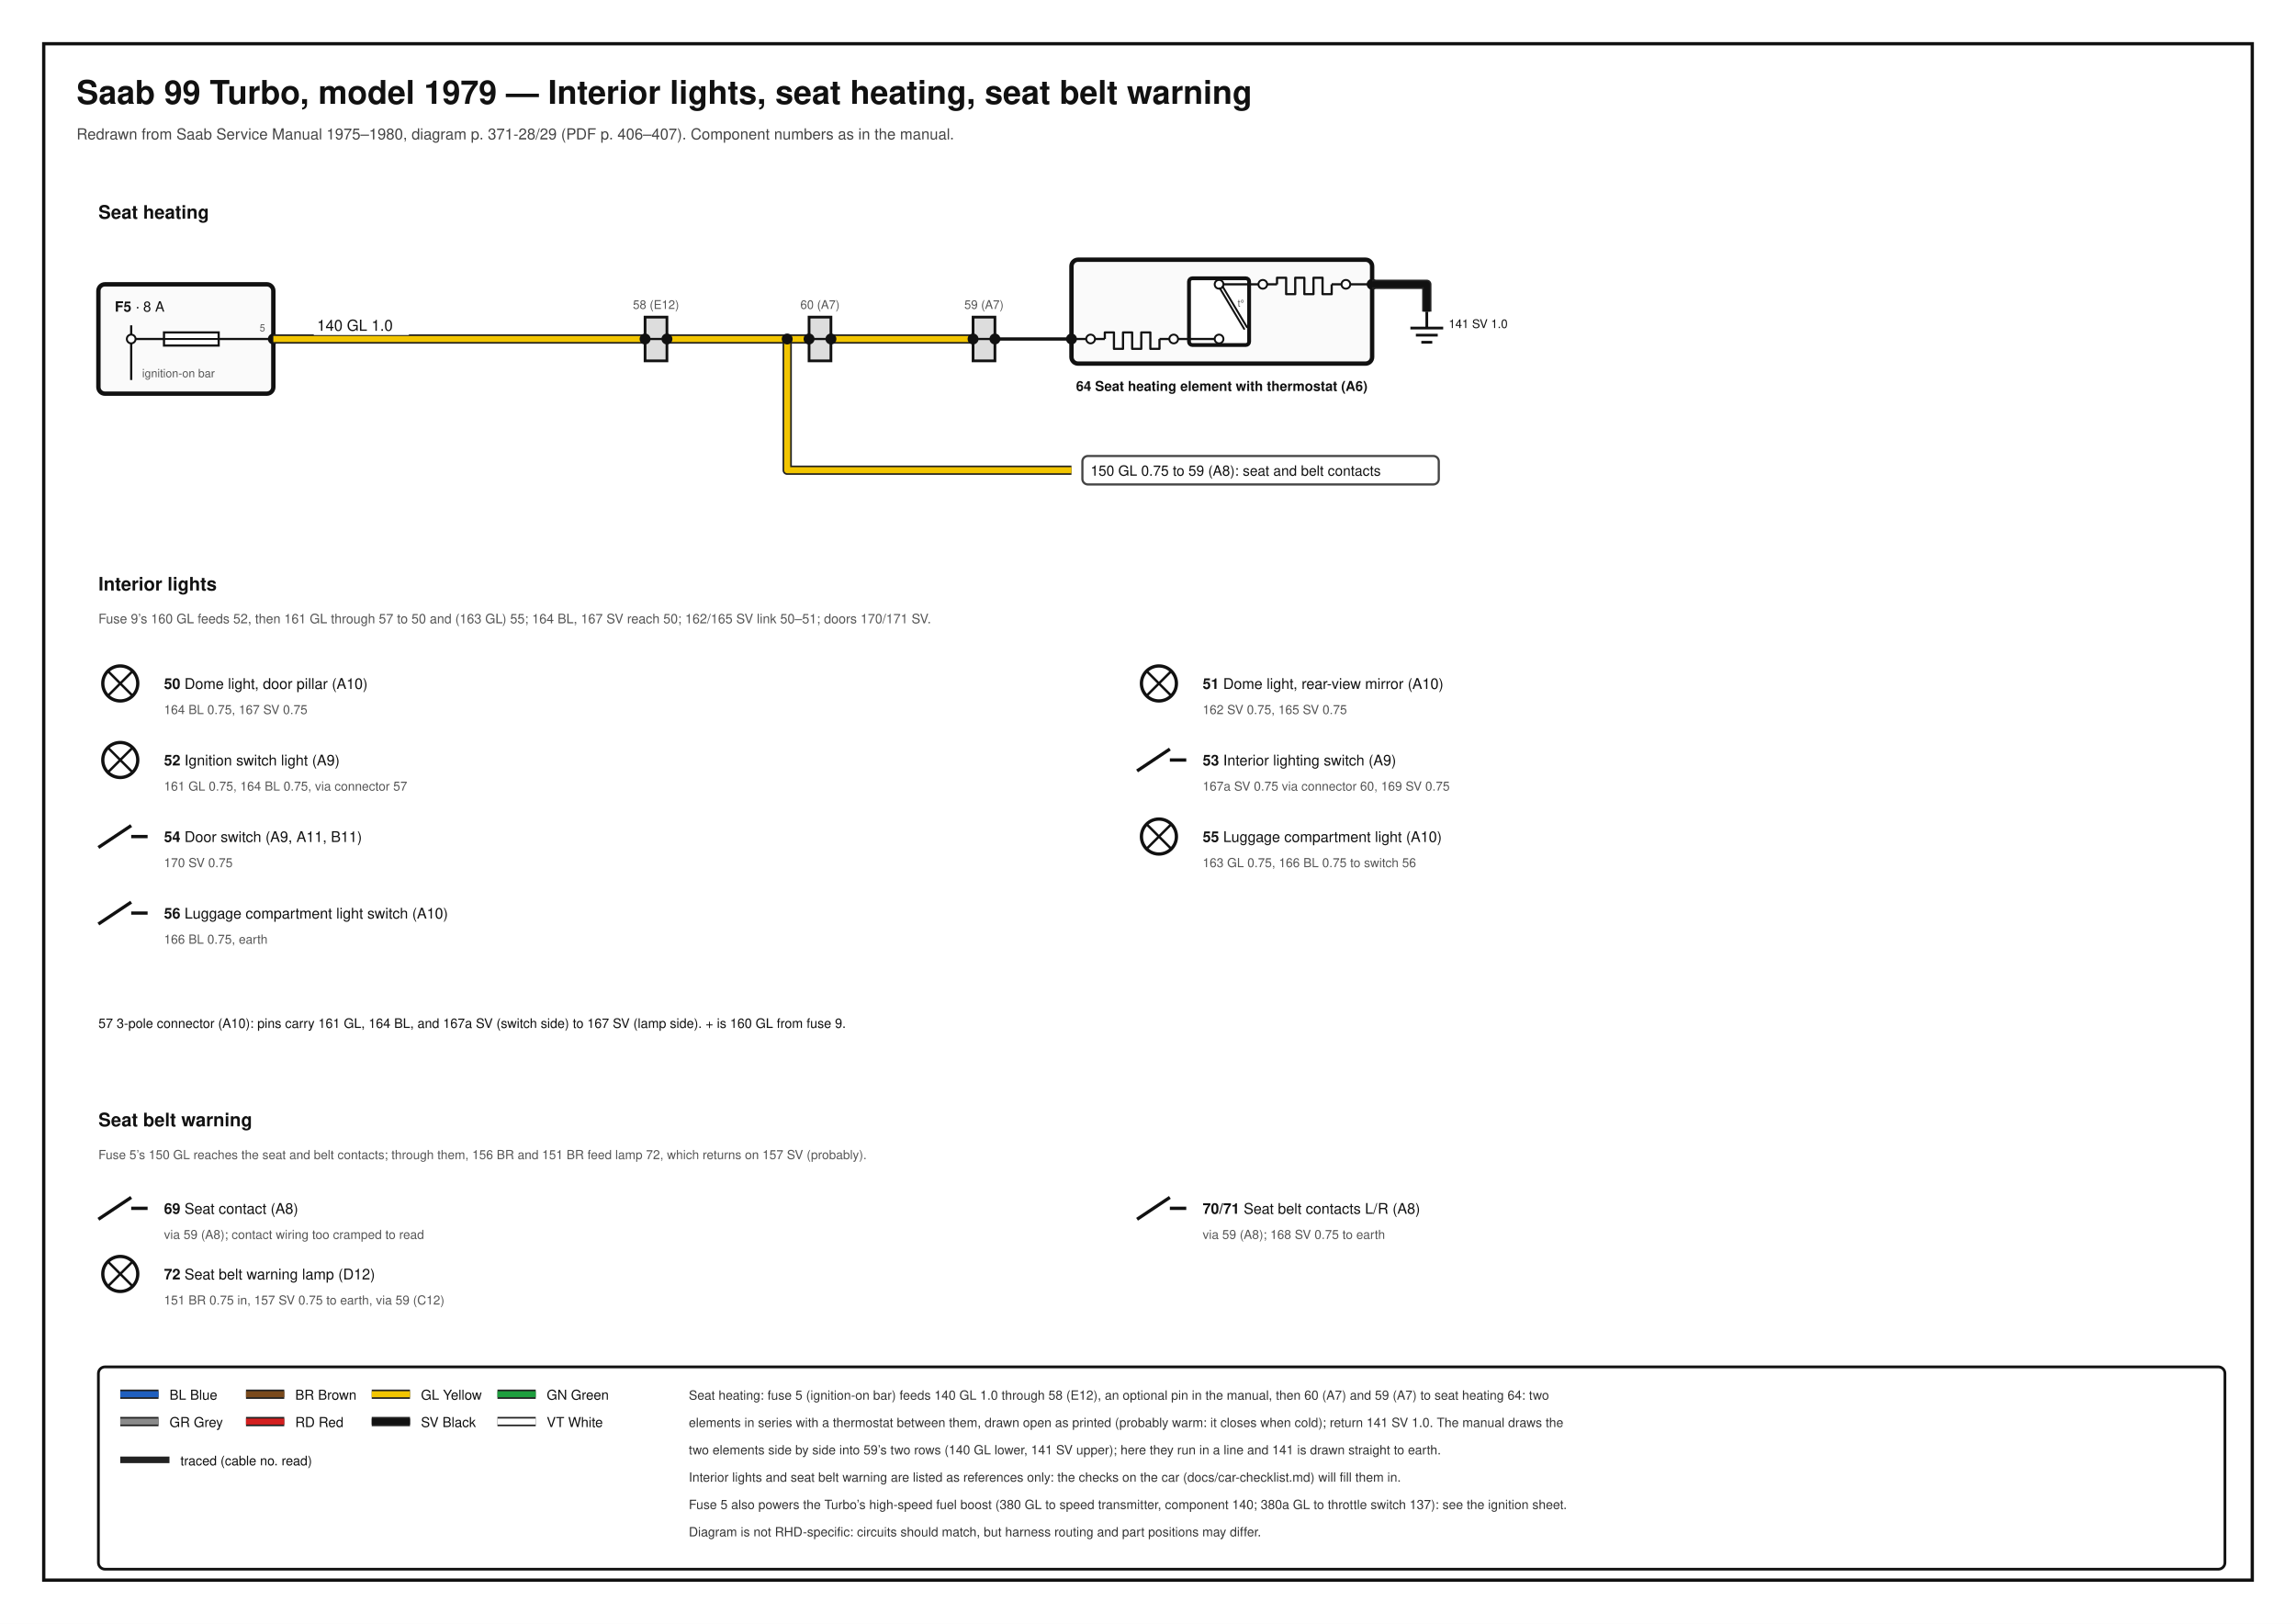
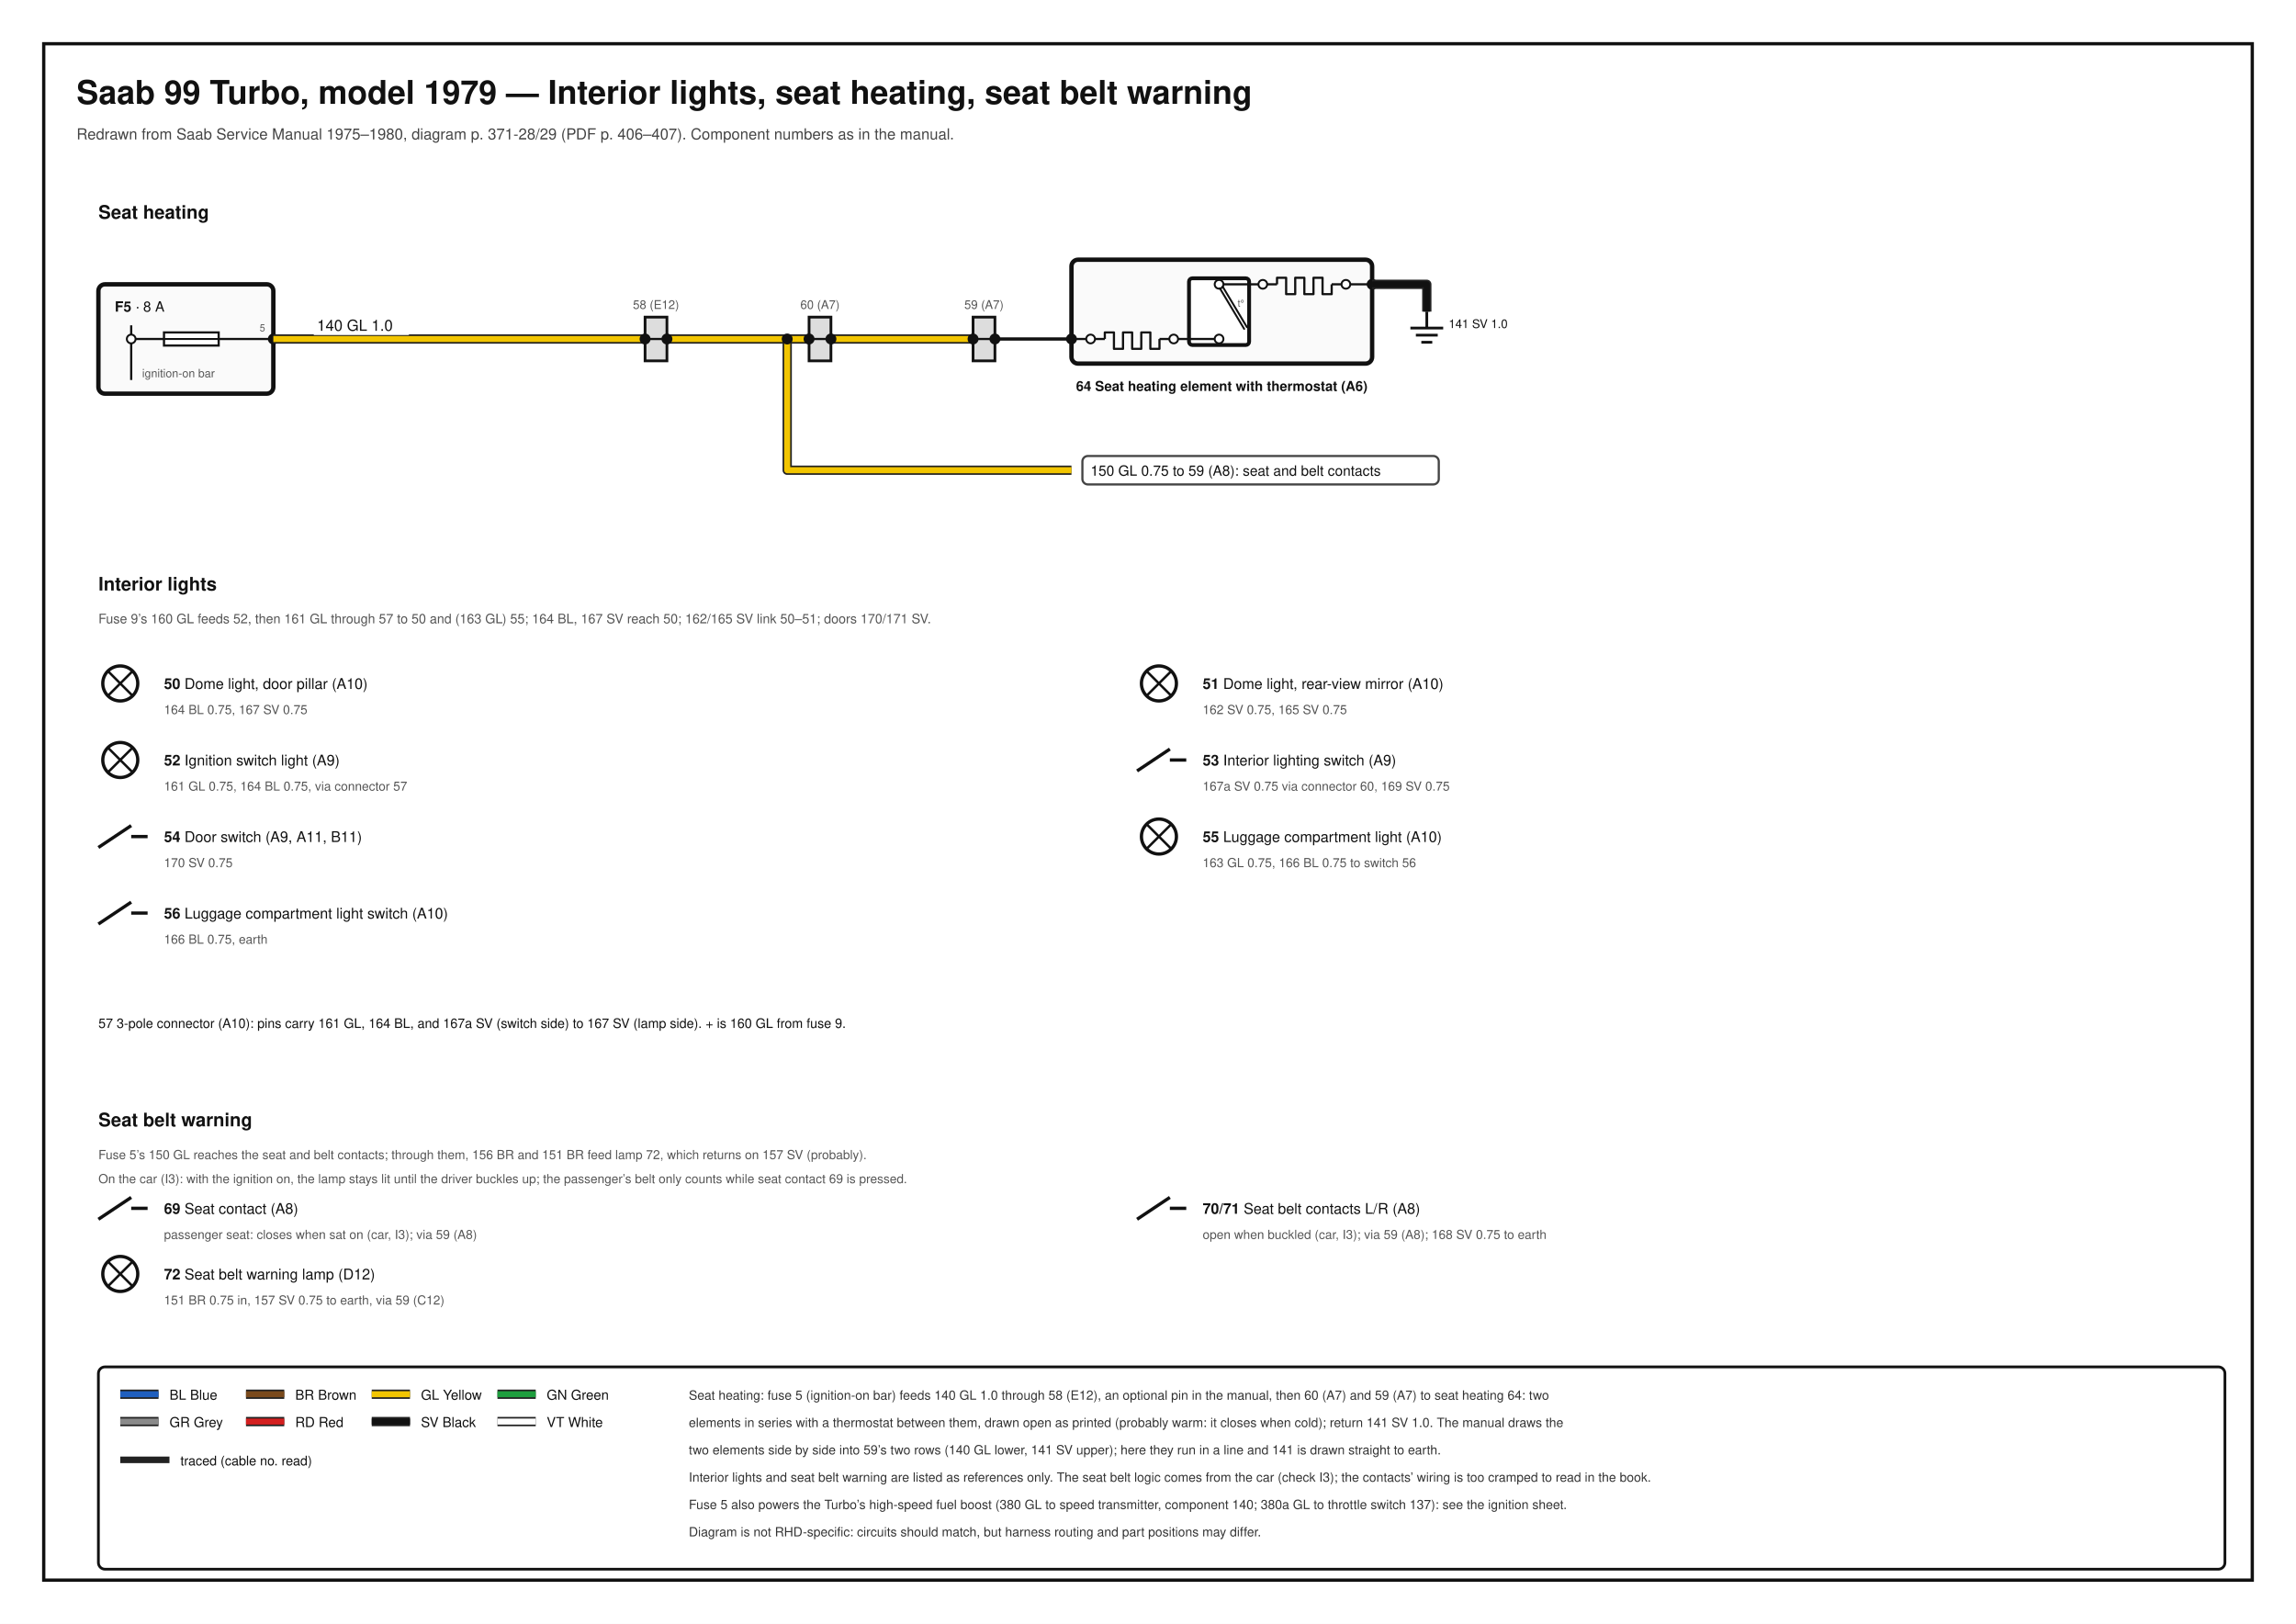
<svg xmlns="http://www.w3.org/2000/svg" width="420mm" height="297mm" viewBox="0 0 420 297" font-family="Helvetica, Arial, sans-serif">
  <rect width="420" height="297" fill="#fff" />
  <rect x="8" y="8" width="404" height="281" fill="none" stroke="#111" stroke-width=".6" />
  <text x="14" y="19" font-size="6" text-anchor="start" font-weight="bold" fill="#111">Saab 99 Turbo, model 1979 — Interior lights, seat heating, seat belt warning</text>
  <text x="14" y="25.5" font-size="2.8" text-anchor="start" font-weight="normal" fill="#444">Redrawn from Saab Service Manual 1975–1980, diagram p. 371-28/29 (PDF p. 406–407). Component numbers as in the manual.</text>
  <text x="18" y="40" font-size="3.4" text-anchor="start" font-weight="bold" fill="#111">Seat heating</text>
  <rect x="18" y="52" width="32" height="20" rx="1.2" fill="#fafafa" stroke="#111" stroke-width="0.8" />
  <text x="21" y="57" font-size="2.6" text-anchor="start" font-weight="normal" fill="#111">
    <tspan font-weight="bold">F5</tspan> · 8 A</text>
  <path d="M24,59.5 L24,69.5" fill="none" stroke="#111" stroke-width=".4" />
  <circle cx="24" cy="62" r=".8" fill="#fff" stroke="#111" stroke-width=".35" />
  <text x="26" y="69" font-size="2.1" text-anchor="start" font-weight="normal" fill="#555">ignition-on bar</text>
  <rect x="30" y="60.8" width="10" height="2.4" fill="#fff" stroke="#111" stroke-width=".4" />
  <path d="M30,62 L40,62" stroke="#111" stroke-width=".35" />
  <path d="M24.8,62 L30,62" fill="none" stroke="#111" stroke-width=".4" />
  <path d="M40,62 L50,62" fill="none" stroke="#111" stroke-width=".4" />
  <circle cx="50" cy="62" r="1.0" fill="#111" />
  <text x="48.5" y="60.6" font-size="1.8" text-anchor="end" font-weight="normal" fill="#555">5</text>
  <path d="M50,62 L118,62" fill="none" stroke="#222" stroke-width="1.7" stroke-linejoin="round" />
  <path d="M50,62 L118,62" fill="none" stroke="#f2c500" stroke-width="1.1" stroke-linejoin="round" />
  <rect x="57.4" y="57.5" width="17.4" height="3.8" fill="#fff" opacity=".85" />
  <text x="58" y="60.5" font-size="2.8" text-anchor="start" font-weight="normal" fill="#111">140 GL 1.0</text>
  <path d="M122,62 L148,62" fill="none" stroke="#222" stroke-width="1.7" stroke-linejoin="round" />
  <path d="M122,62 L148,62" fill="none" stroke="#f2c500" stroke-width="1.1" stroke-linejoin="round" />
  <path d="M152,62 L178,62" fill="none" stroke="#222" stroke-width="1.7" stroke-linejoin="round" />
  <path d="M152,62 L178,62" fill="none" stroke="#f2c500" stroke-width="1.1" stroke-linejoin="round" />
  <rect x="118" y="58.0" width="4" height="8" fill="#ddd" stroke="#111" stroke-width=".5" />
  <path d="M118,62 L122,62" fill="none" stroke="#111" stroke-width=".4" />
  <circle cx="118" cy="62" r="1.0" fill="#111" />
  <circle cx="122" cy="62" r="1.0" fill="#111" />
  <text x="120" y="56.5" font-size="2.2" text-anchor="middle" font-weight="normal" fill="#555">58 (E12)</text>
  <rect x="148" y="58.0" width="4" height="8" fill="#ddd" stroke="#111" stroke-width=".5" />
  <path d="M148,62 L152,62" fill="none" stroke="#111" stroke-width=".4" />
  <circle cx="148" cy="62" r="1.0" fill="#111" />
  <circle cx="152" cy="62" r="1.0" fill="#111" />
  <text x="150" y="56.5" font-size="2.2" text-anchor="middle" font-weight="normal" fill="#555">60 (A7)</text>
  <rect x="178" y="58.0" width="4" height="8" fill="#ddd" stroke="#111" stroke-width=".5" />
  <path d="M178,62 L182,62" fill="none" stroke="#111" stroke-width=".4" />
  <circle cx="178" cy="62" r="1.0" fill="#111" />
  <circle cx="182" cy="62" r="1.0" fill="#111" />
  <text x="180" y="56.5" font-size="2.2" text-anchor="middle" font-weight="normal" fill="#555">59 (A7)</text>
  <path d="M182,62 H196" stroke="#111" stroke-width=".6" />
  <rect x="196" y="47.5" width="55" height="19" rx="1.2" fill="#fafafa" stroke="#111" stroke-width="0.8" />
  <rect x="217.5" y="50.9" width="11" height="12.2" rx=".6" fill="#fff" stroke="#111" stroke-width=".7" />
  <path d="M196,62 L198.7,62" fill="none" stroke="#111" stroke-width=".4" />
  <circle cx="199.5" cy="62" r=".8" fill="#fff" stroke="#111" stroke-width=".35" />
  <path d="M200.3,62 L202.1,62" fill="none" stroke="#111" stroke-width=".4" />
  <path d="M202.1,62 L202.1,60.8 L203.77,60.8 L203.77,63.8 L205.43,63.8 L205.43,60.8 L207.1,60.8 L207.1,63.8 L208.77,63.8 L208.77,60.8 L210.43,60.8 L210.43,63.8 L212.1,63.8 L212.1,62" fill="none" stroke="#111" stroke-width=".4" stroke-linejoin="round" />
  <path d="M212.1,62 L213.9,62" fill="none" stroke="#111" stroke-width=".4" />
  <circle cx="214.7" cy="62" r=".8" fill="#fff" stroke="#111" stroke-width=".35" />
  <path d="M215.5,62 L222.2,62" fill="none" stroke="#111" stroke-width=".4" />
  <circle cx="223" cy="62" r=".8" fill="#fff" stroke="#111" stroke-width=".35" />
  <path d="M223.8,52 L230.2,52" fill="none" stroke="#111" stroke-width=".4" />
  <circle cx="231" cy="52" r=".8" fill="#fff" stroke="#111" stroke-width=".35" />
  <path d="M231.8,52 L233.6,52" fill="none" stroke="#111" stroke-width=".4" />
  <path d="M233.6,52 L233.6,50.8 L235.27,50.8 L235.27,53.8 L236.93,53.8 L236.93,50.8 L238.6,50.8 L238.6,53.8 L240.27,53.8 L240.27,50.8 L241.93,50.8 L241.93,53.8 L243.6,53.8 L243.6,52" fill="none" stroke="#111" stroke-width=".4" stroke-linejoin="round" />
  <path d="M243.6,52 L245.4,52" fill="none" stroke="#111" stroke-width=".4" />
  <circle cx="246.2" cy="52" r=".8" fill="#fff" stroke="#111" stroke-width=".35" />
  <path d="M247,52 L251,52" fill="none" stroke="#111" stroke-width=".4" />
  <circle cx="223" cy="52" r=".8" fill="#fff" stroke="#111" stroke-width=".35" />
  <path d="M223.657,52.416 L228.107,59.846 M223.143,52.724 L227.593,60.154" stroke="#111" stroke-width=".35" stroke-linecap="round" />
  <text x="226.998" y="56.063" font-size="1.8" text-anchor="middle" font-weight="normal" fill="#555">t°</text>
  <circle cx="196" cy="62" r="1.0" fill="#111" />
  <circle cx="251" cy="52" r="1.0" fill="#111" />
  <text x="223.5" y="71.5" font-size="2.5" text-anchor="middle" font-weight="bold" fill="#111">64 Seat heating element with thermostat (A6)</text>
  <path d="M251,52 L261,52 L261,57" fill="none" stroke="#222" stroke-width="1.7" stroke-linejoin="round" />
  <path d="M251,52 L261,52 L261,57" fill="none" stroke="#111111" stroke-width="1.1" stroke-linejoin="round" />
  <path d="M261,57 v3 M258,60 h6 M259,61.3 h4 M260,62.6 h2" stroke="#111" stroke-width=".5" fill="none" />
  <text x="265" y="60" font-size="2.2" text-anchor="start" font-weight="normal" fill="#111">141 SV 1.0</text>
  <path d="M144,62 L144,86 L196,86" fill="none" stroke="#222" stroke-width="1.7" stroke-linejoin="round" />
  <path d="M144,62 L144,86 L196,86" fill="none" stroke="#f2c500" stroke-width="1.1" stroke-linejoin="round" />
  <circle cx="144" cy="62" r="1.0" fill="#111" />
  <rect x="198" y="83.4" width="65.192" height="5.2" rx="1" fill="#fff" stroke="#444" stroke-width=".4" />
  <text x="199.5" y="87" font-size="2.6" text-anchor="start" font-weight="normal" fill="#111">150 GL 0.75 to 59 (A8): seat and belt contacts</text>
  <text x="18" y="108" font-size="3.4" text-anchor="start" font-weight="bold" fill="#111">Interior lights</text>
  <text x="18" y="114" font-size="2.4" text-anchor="start" font-weight="normal" fill="#555">Fuse 9’s 160 GL feeds 52, then 161 GL through 57 to 50 and (163 GL) 55; 164 BL, 167 SV reach 50; 162/165 SV link 50–51; doors 170/171 SV.</text>
  <circle cx="22" cy="125" r="3.2" fill="#fff" stroke="#111" stroke-width=".6" />
  <path d="M19.76,122.76 L24.24,127.24 M19.76,127.24 L24.24,122.76" stroke="#111" stroke-width=".45" />
  <text x="30" y="126" font-size="2.7" text-anchor="start" font-weight="normal" fill="#111">
    <tspan font-weight="bold">50</tspan> Dome light, door pillar (A10)</text>
  <text x="30" y="130.6" font-size="2.3" text-anchor="start" font-weight="normal" fill="#555">164 BL 0.75, 167 SV 0.75</text>
  <circle cx="212" cy="125" r="3.2" fill="#fff" stroke="#111" stroke-width=".6" />
  <path d="M209.76,122.76 L214.24,127.24 M209.76,127.24 L214.24,122.76" stroke="#111" stroke-width=".45" />
  <text x="220" y="126" font-size="2.7" text-anchor="start" font-weight="normal" fill="#111">
    <tspan font-weight="bold">51</tspan> Dome light, rear-view mirror (A10)</text>
  <text x="220" y="130.6" font-size="2.3" text-anchor="start" font-weight="normal" fill="#555">162 SV 0.75, 165 SV 0.75</text>
  <circle cx="22" cy="139" r="3.2" fill="#fff" stroke="#111" stroke-width=".6" />
  <path d="M19.76,136.76 L24.24,141.24 M19.76,141.24 L24.24,136.76" stroke="#111" stroke-width=".45" />
  <text x="30" y="140" font-size="2.7" text-anchor="start" font-weight="normal" fill="#111">
    <tspan font-weight="bold">52</tspan> Ignition switch light (A9)</text>
  <text x="30" y="144.6" font-size="2.3" text-anchor="start" font-weight="normal" fill="#555">161 GL 0.75, 164 BL 0.75, via connector 57</text>
  <path d="M208,141 l6,-4 M214,139 h3" stroke="#111" stroke-width=".6" />
  <text x="220" y="140" font-size="2.7" text-anchor="start" font-weight="normal" fill="#111">
    <tspan font-weight="bold">53</tspan> Interior lighting switch (A9)</text>
  <text x="220" y="144.6" font-size="2.3" text-anchor="start" font-weight="normal" fill="#555">167a SV 0.75 via connector 60, 169 SV 0.75</text>
  <path d="M18,155 l6,-4 M24,153 h3" stroke="#111" stroke-width=".6" />
  <text x="30" y="154" font-size="2.7" text-anchor="start" font-weight="normal" fill="#111">
    <tspan font-weight="bold">54</tspan> Door switch (A9, A11, B11)</text>
  <text x="30" y="158.6" font-size="2.3" text-anchor="start" font-weight="normal" fill="#555">170 SV 0.75</text>
  <circle cx="212" cy="153" r="3.2" fill="#fff" stroke="#111" stroke-width=".6" />
  <path d="M209.76,150.76 L214.24,155.24 M209.76,155.24 L214.24,150.76" stroke="#111" stroke-width=".45" />
  <text x="220" y="154" font-size="2.7" text-anchor="start" font-weight="normal" fill="#111">
    <tspan font-weight="bold">55</tspan> Luggage compartment light (A10)</text>
  <text x="220" y="158.6" font-size="2.3" text-anchor="start" font-weight="normal" fill="#555">163 GL 0.75, 166 BL 0.75 to switch 56</text>
  <path d="M18,169 l6,-4 M24,167 h3" stroke="#111" stroke-width=".6" />
  <text x="30" y="168" font-size="2.7" text-anchor="start" font-weight="normal" fill="#111">
    <tspan font-weight="bold">56</tspan> Luggage compartment light switch (A10)</text>
  <text x="30" y="172.6" font-size="2.3" text-anchor="start" font-weight="normal" fill="#555">166 BL 0.75, earth</text>
  <text x="18" y="188" font-size="2.4" text-anchor="start" font-weight="normal" fill="#111">57 3-pole connector (A10): pins carry 161 GL, 164 BL, and 167a SV (switch side) to 167 SV (lamp side). + is 160 GL from fuse 9.</text>
  <text x="18" y="206" font-size="3.4" text-anchor="start" font-weight="bold" fill="#111">Seat belt warning</text>
  <text x="18" y="212" font-size="2.3" text-anchor="start" font-weight="normal" fill="#555">Fuse 5’s 150 GL reaches the seat and belt contacts; through them, 156 BR and 151 BR feed lamp 72, which returns on 157 SV (probably).</text>
+   <text x="18" y="216.4" font-size="2.3" text-anchor="start" font-weight="normal" fill="#555">On the car (I3): with the ignition on, the lamp stays lit until the driver buckles up; the passenger’s belt only counts while seat contact 69 is pressed.</text>
  <path d="M18,223 l6,-4 M24,221 h3" stroke="#111" stroke-width=".6" />
  <text x="30" y="222" font-size="2.7" text-anchor="start" font-weight="normal" fill="#111">
    <tspan font-weight="bold">69</tspan> Seat contact (A8)</text>
-   <text x="30" y="226.6" font-size="2.3" text-anchor="start" font-weight="normal" fill="#555">via 59 (A8); contact wiring too cramped to read</text>
+   <text x="30" y="226.6" font-size="2.3" text-anchor="start" font-weight="normal" fill="#555">passenger seat: closes when sat on (car, I3); via 59 (A8)</text>
  <path d="M208,223 l6,-4 M214,221 h3" stroke="#111" stroke-width=".6" />
  <text x="220" y="222" font-size="2.7" text-anchor="start" font-weight="normal" fill="#111">
    <tspan font-weight="bold">70/71</tspan> Seat belt contacts L/R (A8)</text>
-   <text x="220" y="226.6" font-size="2.3" text-anchor="start" font-weight="normal" fill="#555">via 59 (A8); 168 SV 0.75 to earth</text>
+   <text x="220" y="226.6" font-size="2.3" text-anchor="start" font-weight="normal" fill="#555">open when buckled (car, I3); via 59 (A8); 168 SV 0.75 to earth</text>
  <circle cx="22" cy="233" r="3.2" fill="#fff" stroke="#111" stroke-width=".6" />
  <path d="M19.76,230.76 L24.24,235.24 M19.76,235.24 L24.24,230.76" stroke="#111" stroke-width=".45" />
  <text x="30" y="234" font-size="2.7" text-anchor="start" font-weight="normal" fill="#111">
    <tspan font-weight="bold">72</tspan> Seat belt warning lamp (D12)</text>
  <text x="30" y="238.6" font-size="2.3" text-anchor="start" font-weight="normal" fill="#555">151 BR 0.75 in, 157 SV 0.75 to earth, via 59 (C12)</text>
  <rect x="18" y="250" width="389" height="37" rx="1.2" fill="#fff" stroke="#111" stroke-width="0.5" />
  <path d="M22,255 h7" stroke="#222" stroke-width="1.7" />
  <path d="M22,255 h7" stroke="#1f5fbf" stroke-width="1.1" />
  <text x="31" y="256" font-size="2.5" text-anchor="start" font-weight="normal" fill="#111">BL Blue</text>
  <path d="M45,255 h7" stroke="#222" stroke-width="1.7" />
  <path d="M45,255 h7" stroke="#7a4a1c" stroke-width="1.1" />
  <text x="54" y="256" font-size="2.5" text-anchor="start" font-weight="normal" fill="#111">BR Brown</text>
  <path d="M68,255 h7" stroke="#222" stroke-width="1.7" />
  <path d="M68,255 h7" stroke="#f2c500" stroke-width="1.1" />
  <text x="77" y="256" font-size="2.5" text-anchor="start" font-weight="normal" fill="#111">GL Yellow</text>
  <path d="M91,255 h7" stroke="#222" stroke-width="1.7" />
  <path d="M91,255 h7" stroke="#1e9e3e" stroke-width="1.1" />
  <text x="100" y="256" font-size="2.5" text-anchor="start" font-weight="normal" fill="#111">GN Green</text>
  <path d="M22,260 h7" stroke="#222" stroke-width="1.7" />
  <path d="M22,260 h7" stroke="#8a8a8a" stroke-width="1.1" />
  <text x="31" y="261" font-size="2.5" text-anchor="start" font-weight="normal" fill="#111">GR Grey</text>
  <path d="M45,260 h7" stroke="#222" stroke-width="1.7" />
  <path d="M45,260 h7" stroke="#d42020" stroke-width="1.1" />
  <text x="54" y="261" font-size="2.5" text-anchor="start" font-weight="normal" fill="#111">RD Red</text>
  <path d="M68,260 h7" stroke="#222" stroke-width="1.7" />
  <path d="M68,260 h7" stroke="#111111" stroke-width="1.1" />
  <text x="77" y="261" font-size="2.5" text-anchor="start" font-weight="normal" fill="#111">SV Black</text>
  <path d="M91,260 h7" stroke="#222" stroke-width="1.7" />
  <path d="M91,260 h7" stroke="#ffffff" stroke-width="1.1" />
  <text x="100" y="261" font-size="2.5" text-anchor="start" font-weight="normal" fill="#111">VT White</text>
  <path d="M22,267 h9" stroke="#222" stroke-width="1.2" />
  <text x="33" y="268" font-size="2.4" text-anchor="start" font-weight="normal" fill="#111">traced (cable no. read)</text>
  <text x="126" y="256" font-size="2.35" text-anchor="start" font-weight="normal" fill="#333">Seat heating: fuse 5 (ignition-on bar) feeds 140 GL 1.0 through 58 (E12), an optional pin in the manual, then 60 (A7) and 59 (A7) to seat heating 64: two</text>
  <text x="126" y="261" font-size="2.35" text-anchor="start" font-weight="normal" fill="#333">elements in series with a thermostat between them, drawn open as printed (probably warm: it closes when cold); return 141 SV 1.0. The manual draws the</text>
  <text x="126" y="266" font-size="2.35" text-anchor="start" font-weight="normal" fill="#333">two elements side by side into 59’s two rows (140 GL lower, 141 SV upper); here they run in a line and 141 is drawn straight to earth.</text>
-   <text x="126" y="271" font-size="2.35" text-anchor="start" font-weight="normal" fill="#333">Interior lights and seat belt warning are listed as references only: the checks on the car (docs/car-checklist.md) will fill them in.</text>
+   <text x="126" y="271" font-size="2.35" text-anchor="start" font-weight="normal" fill="#333">Interior lights and seat belt warning are listed as references only. The seat belt logic comes from the car (check I3); the contacts’ wiring is too cramped to read in the book.</text>
  <text x="126" y="276" font-size="2.35" text-anchor="start" font-weight="normal" fill="#333">Fuse 5 also powers the Turbo’s high-speed fuel boost (380 GL to speed transmitter, component 140; 380a GL to throttle switch 137): see the ignition sheet.</text>
  <text x="126" y="281" font-size="2.35" text-anchor="start" font-weight="normal" fill="#333">Diagram is not RHD-specific: circuits should match, but harness routing and part positions may differ.</text>
</svg>
